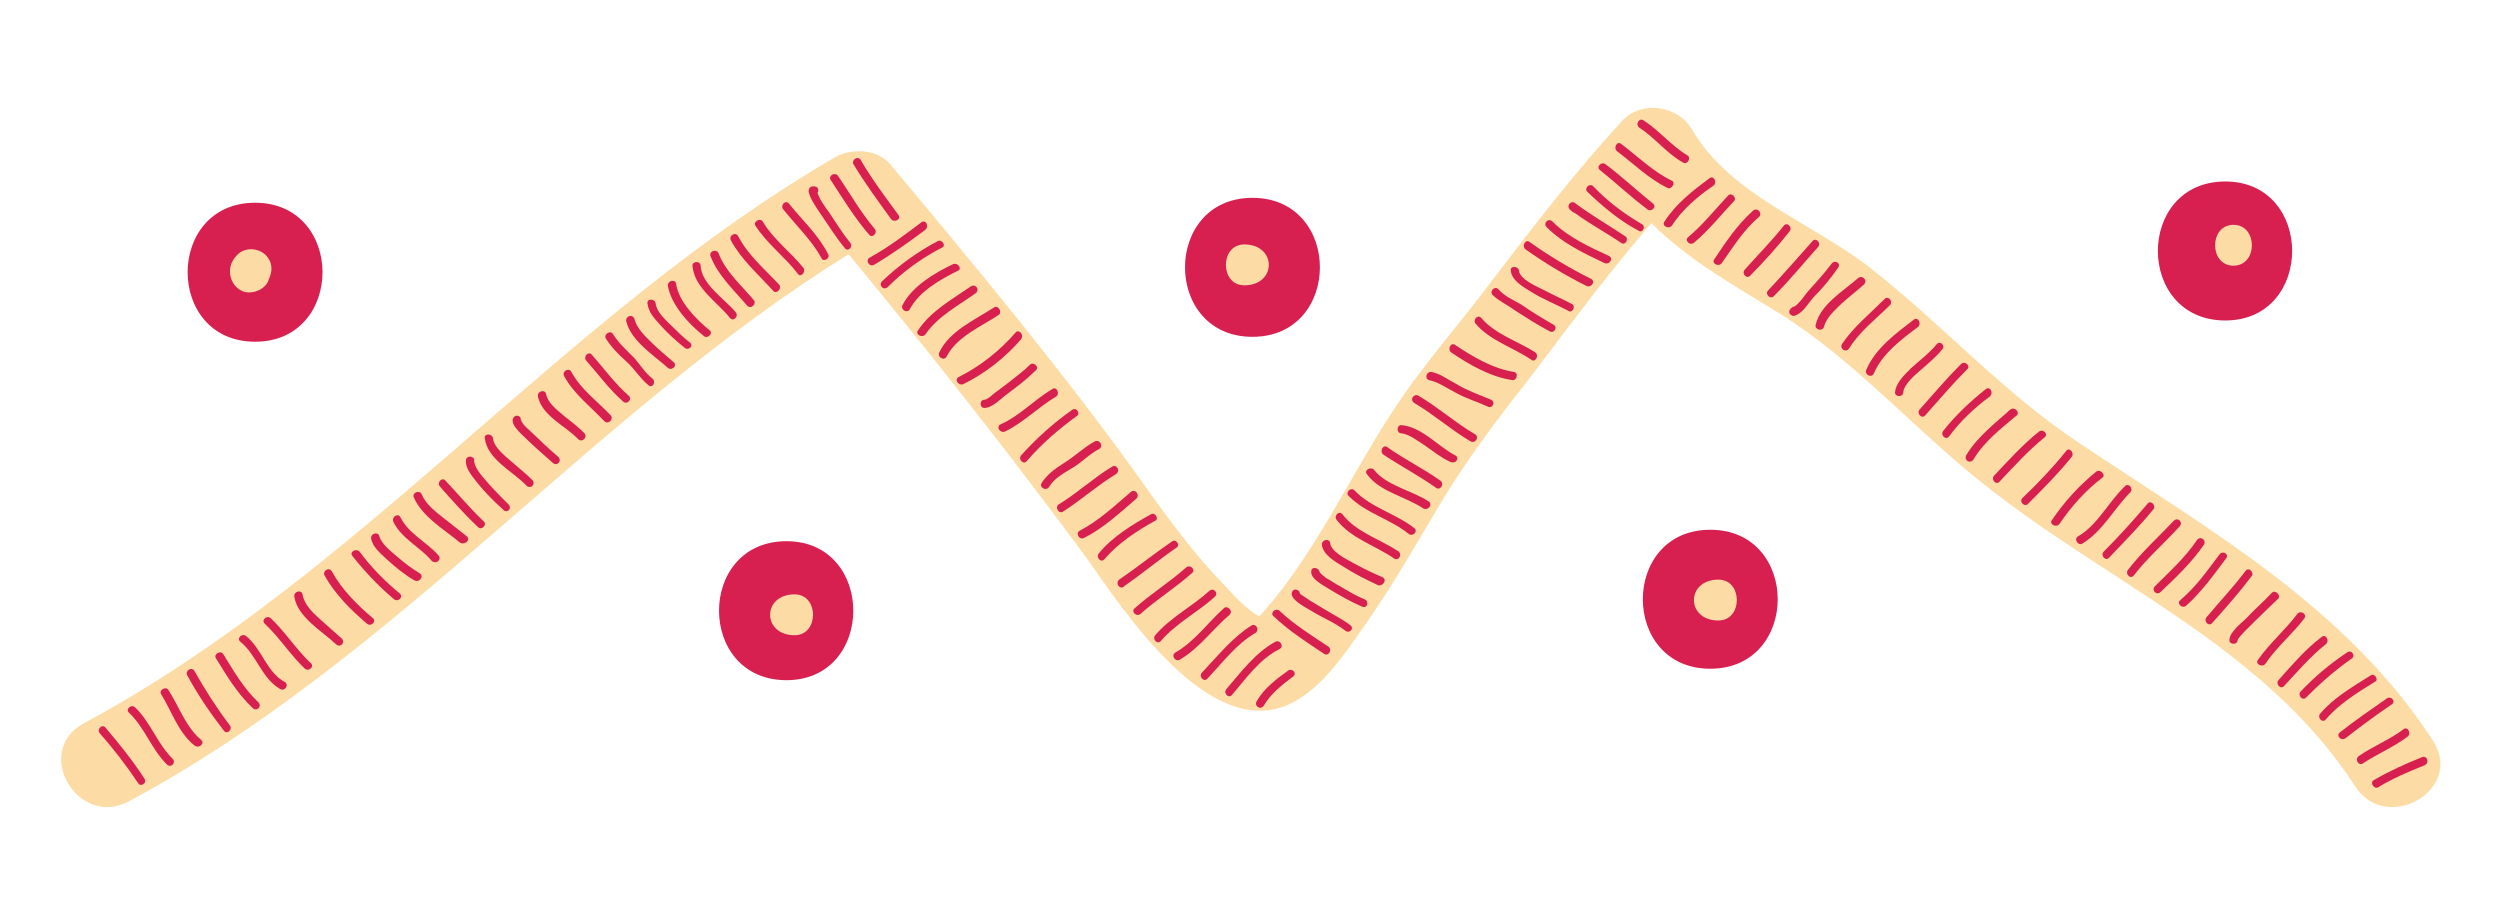
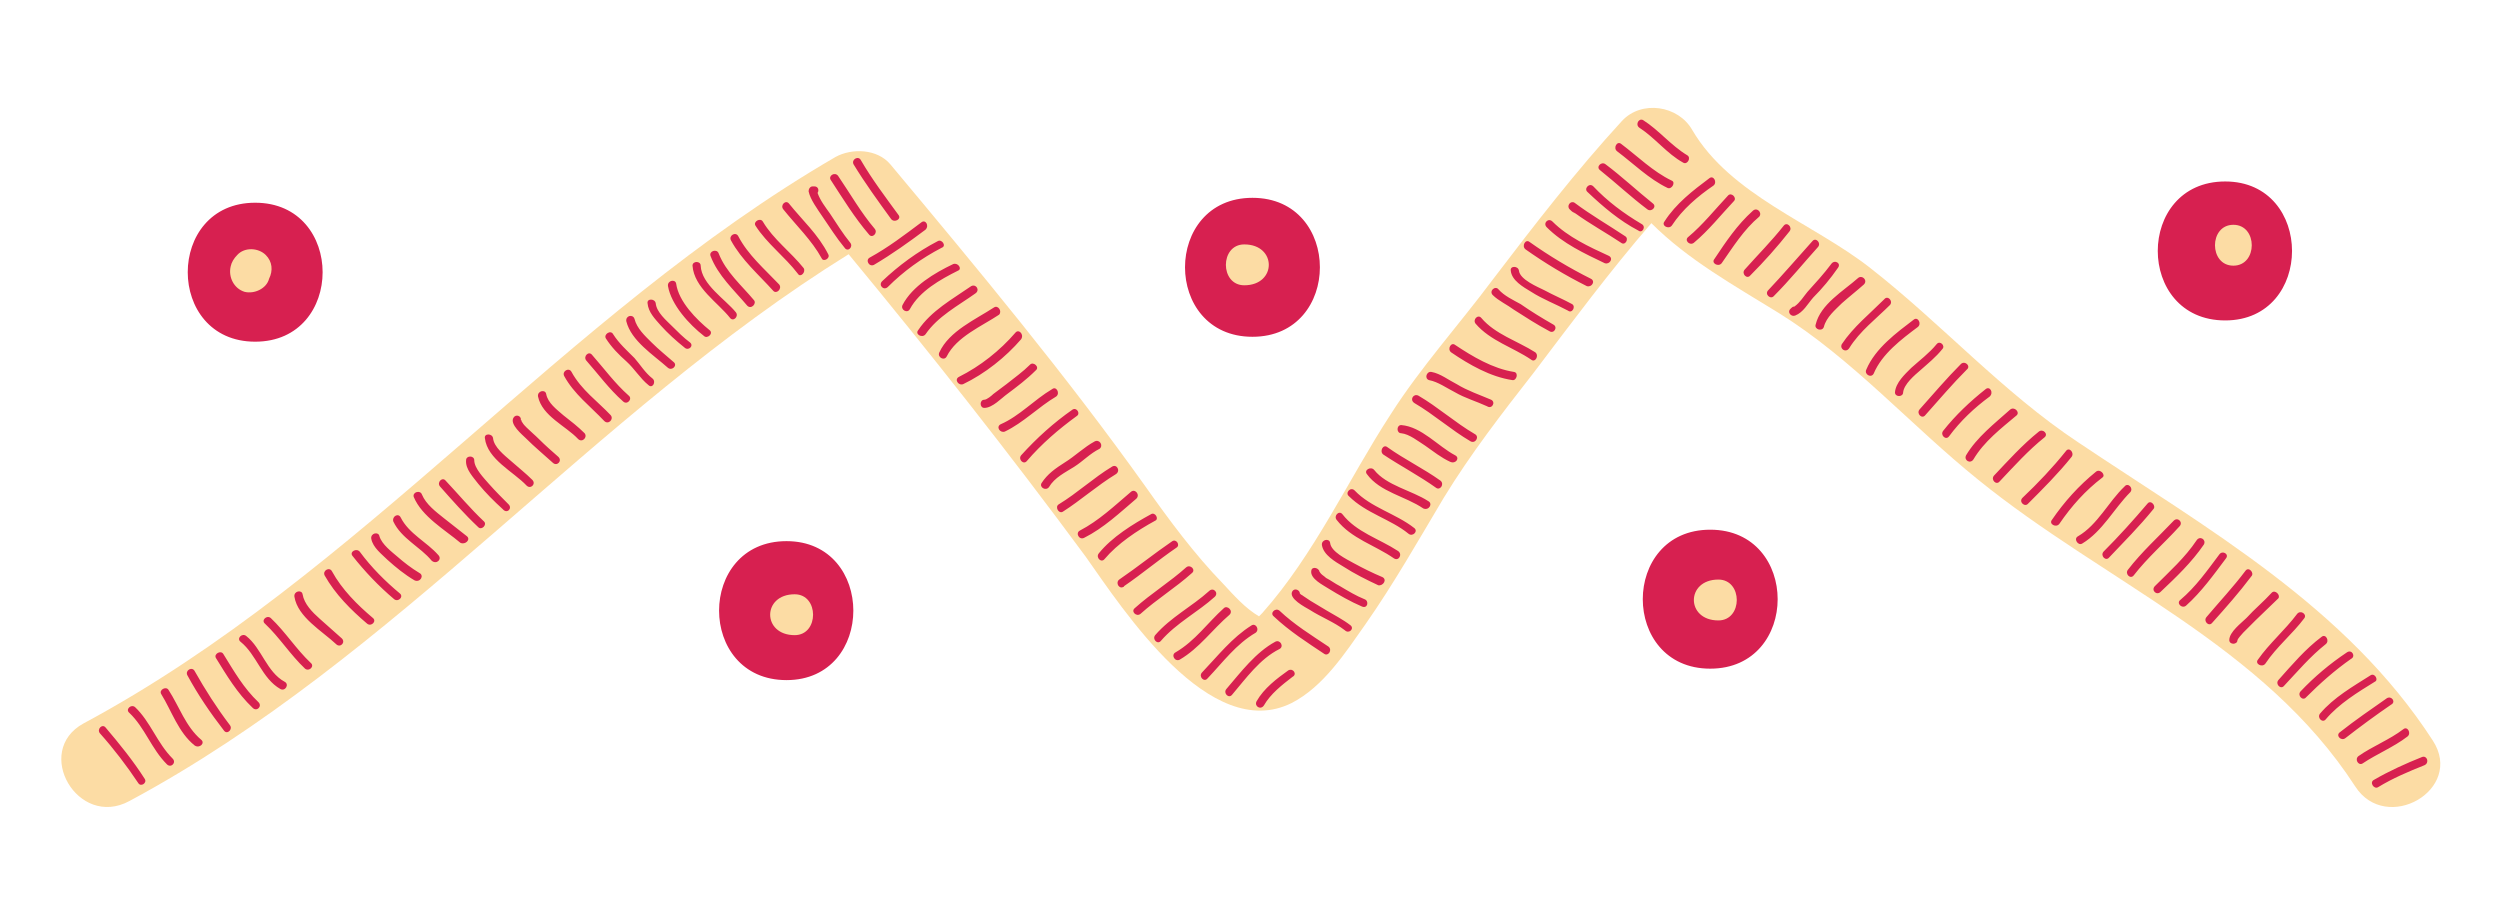
- <svg xmlns="http://www.w3.org/2000/svg" id="Layer_1" viewBox="-152 341 305.8 112">
+ <svg xmlns="http://www.w3.org/2000/svg" id="Layer_1" width="305.834" height="112" viewBox="-152 341 305.8 112">
  <style>.beast-nose-16-st-0{fill:#fcdca4}.beast-nose-16-st-1{fill:#d72050}</style>
  <path class="beast-nose-16-st-0" d="M145.6 431.6c-10.6-16.4-27.6-25.9-43.4-36.5-9.2-6.1-16.7-14.5-25.4-21.3-7-5.5-17.1-8.9-21.8-16.9-1.7-3-6.2-3.7-8.6-1.1-5.6 6.1-10.7 12.7-15.8 19.4-4.1 5.5-8.8 10.7-12.5 16.5-5.2 8-9.3 17.1-15.7 24.3l-.4.4c-1.7-1-3.1-2.6-4.4-4-3.5-3.6-6.6-7.8-9.5-11.9-9.7-13.6-20.5-26.6-31.2-39.4-1.6-1.9-4.7-2-6.7-.9-33.4 19.4-57.9 51-92 69.3-6.2 3.4-.7 12.9 5.6 9.5 32.8-17.6 56.6-47.4 88-66.9 10 12.1 19.7 24.4 29 37C-14.6 415.6-4 432 6 427c3.9-2 6.6-6.2 9-9.6 3.5-5 6.5-10.3 9.6-15.5 3.3-5.4 7.1-10.3 11-15.3 4.7-6.2 9.3-12.4 14.4-18.3 4.5 4.5 10.1 7.6 15.6 11 9 5.6 16.2 13.8 24.4 20.4 15.4 12.5 34.9 20.2 46.1 37.5 3.8 5.9 13.4.4 9.5-5.6z" />
  <path class="beast-nose-16-st-1" d="M-55.8 407.2c-11 0-11 17 0 17 10.9 0 10.9-17 0-17zM57.2 405.8c-11 0-11 17 0 17s11-17 0-17zM1.2 365.2c-11 0-11 17 0 17s11-17 0-17zM-120.8 365.8c-11 0-11 17 0 17s11-17 0-17zM120.2 363.2c-11 0-11 17 0 17 10.9 0 10.9-17 0-17zM-134.3 436.3c-1.4-2.2-3.1-4.3-4.8-6.3-.4-.5-1.1.2-.7.7 1.7 1.9 3.3 4 4.7 6.1.3.5 1.1 0 .8-.5zM-130.9 433.8c-1.9-1.9-2.7-4.5-4.6-6.3-.5-.4-1.2.3-.7.7 1.9 1.8 2.7 4.4 4.6 6.3.5.5 1.2-.2.7-.7zM-127.4 431.5c-1.9-1.6-2.7-4.1-4-6.1-.3-.5-1.2 0-.9.5 1.3 2.1 2.1 4.7 4.1 6.3.6.4 1.3-.3.8-.7zM-123.9 429.7c-1.6-2.1-3-4.3-4.3-6.6-.3-.6-1.2-.1-.9.5 1.3 2.4 2.8 4.6 4.5 6.8.4.5 1.1-.2.7-.7zM-120.4 426.9c-1.8-1.7-3-3.8-4.3-5.9-.3-.5-1.2 0-.9.5 1.3 2.1 2.6 4.3 4.5 6.1.5.5 1.2-.2.7-.7zM-117.2 424.4c-2.2-1.2-2.8-4.1-4.7-5.6-.5-.4-1.2.3-.7.7 2 1.6 2.6 4.5 4.9 5.8.6.3 1.1-.6.5-.9zM-114 422.1c-1.8-1.7-3.1-3.8-4.9-5.5-.5-.4-1.2.3-.7.7 1.8 1.7 3.1 3.8 4.9 5.5.5.4 1.2-.3.7-.7zM-110.2 419.1l-2.7-2.4c-.9-.8-1.9-1.8-2.1-3-.1-.6-1.1-.4-1 .3.4 2.5 3.4 4.2 5.1 5.8.5.5 1.2-.2.7-.7zM-106.4 416.6c-1.9-1.6-3.8-3.5-5-5.7-.3-.6-1.2-.1-.9.5 1.3 2.3 3.2 4.2 5.2 5.9.5.4 1.2-.3.7-.7zM-103.1 413.6c-1.8-1.5-3.5-3.2-4.9-5.1-.4-.5-1.3 0-.9.5 1.5 1.9 3.2 3.7 5.1 5.3.5.4 1.2-.3.7-.7zM-100.7 411.1c-1-.6-1.9-1.3-2.7-2-.7-.6-1.9-1.5-2.2-2.5-.1-.6-1.1-.4-1 .3.2 1.1 1.3 1.9 2 2.6 1 .9 2.1 1.8 3.3 2.5.7.3 1.2-.6.6-.9zM-98.4 408.9c-1.4-1.6-3.6-2.6-4.6-4.6-.3-.6-1.1-.1-.9.5 1 2.1 3.3 3.1 4.7 4.8.6.5 1.3-.2.8-.7zM-94.9 406.6c-.9-.7-1.9-1.5-2.8-2.2-1-.8-2.2-1.7-2.7-2.9-.2-.6-1.2-.3-1 .3 1 2.4 3.8 4 5.7 5.6.6.3 1.3-.4.8-.8zM-92.8 404.8c-1.7-1.6-3.1-3.3-4.7-5-.4-.5-1.1.2-.7.7 1.5 1.7 3 3.4 4.7 5 .4.4 1.1-.3.7-.7zM-89.8 402.7c-.8-.8-1.6-1.6-2.4-2.5-.6-.7-1.8-1.9-1.8-2.9 0-.6-1-.6-1 0-.1 1.1.9 2.1 1.5 2.9.9 1.1 1.9 2.1 3 3.1.5.6 1.2-.1.7-.6zM-86.9 399.7c-.8-.8-1.7-1.5-2.6-2.3-.8-.7-2.1-1.7-2.2-2.8-.1-.6-1.1-.6-1 0 .3 2.6 3.5 4.1 5.1 5.8.5.5 1.2-.2.7-.7zM-83.7 396.9c-.8-.7-1.6-1.4-2.4-2.2-.5-.5-1-.9-1.5-1.4-.2-.2-.4-.4-.5-.6-.1-.1-.1-.1-.1-.2 0 0 0-.1-.1-.1.1-.5-.6-.8-.9-.3-.5.8 1.1 2.1 1.5 2.5 1.1 1.1 2.2 2 3.3 3 .5.5 1.2-.2.7-.7zM-80.5 394c-.8-.8-1.7-1.5-2.6-2.2-.8-.7-1.9-1.5-2.1-2.6-.1-.6-1.1-.4-1 .3.5 2.4 3.4 3.6 4.9 5.2.5.5 1.2-.2.8-.7zM-77.3 391.8c-1.6-1.7-3.6-3.1-4.8-5.3-.3-.6-1.2-.1-.9.5 1.2 2.2 3.2 3.7 4.9 5.5.5.5 1.2-.2.8-.7zM-75.1 389.4c-1.7-1.5-3-3.3-4.5-5-.4-.5-1.1.2-.7.7 1.5 1.7 2.8 3.5 4.5 5 .5.5 1.2-.3.7-.7zM-72.2 387.3c-.9-.7-1.5-1.7-2.2-2.5-.9-.9-1.9-1.8-2.6-2.9-.3-.6-1.2 0-.9.5.7 1.1 1.6 2 2.5 2.8 1 .9 1.7 2.1 2.7 2.9.5.5 1-.4.5-.8zM-69.6 385.3c-.9-.8-1.8-1.5-2.7-2.4-.8-.8-1.8-1.7-2.1-2.9-.2-.6-1.1-.4-1 .3.6 2.4 3.3 4.1 5.1 5.7.5.4 1.2-.3.7-.7zM-67.6 382.9c-.8-.6-1.5-1.3-2.2-2-.7-.7-1.9-1.7-2-2.8-.1-.6-1.1-.6-1 0 .1 1.1.9 1.9 1.6 2.7.9 1 1.9 1.9 2.9 2.7.5.5 1.2-.2.7-.6zM-65.2 381.4c-1.6-1.3-3.8-3.5-4.1-5.7-.1-.6-1.1-.4-1 .3.4 2.3 2.6 4.7 4.4 6.1.4.4 1.2-.3.7-.7zM-62 379.2c-1.3-1.6-4.2-3.4-4.3-5.7 0-.6-1-.6-1 0 .2 2.7 3.1 4.5 4.6 6.4.4.5 1.1-.2.7-.7zM-59.8 377.7c-1.5-1.8-3.4-3.4-4.3-5.7-.2-.6-1.2-.3-1 .3.9 2.4 2.9 4.2 4.5 6.1.5.5 1.2-.3.8-.7zM-56.7 375.8c-1.8-1.9-3.8-3.6-5-5.9-.3-.6-1.2-.1-.9.5 1.3 2.4 3.4 4.2 5.2 6.2.4.4 1.1-.3.7-.8zM-53.7 373.8c-1.6-2-3.7-3.5-5-5.7-.3-.5-1.2 0-.9.5 1.4 2.2 3.6 3.8 5.2 5.9.3.5 1-.2.7-.7zM-50.7 372.1c-1.2-2.4-3.2-4.2-4.8-6.2-.4-.5-1.1.2-.7.7 1.6 2 3.5 3.8 4.7 6 .2.5 1.1 0 .8-.5zM-48 370.7c-.9-1.1-1.7-2.4-2.5-3.6-.5-.7-1.2-1.6-1.5-2.5.2-.3.1-.8-.4-.8h-.2c-.3 0-.5.3-.5.6.2 1 1.1 2.2 1.7 3.1.9 1.3 1.7 2.6 2.7 3.8.4.6 1.1-.1.7-.6zM-45 369c-1.7-2-3-4.3-4.5-6.5-.4-.5-1.2 0-.9.5 1.5 2.3 2.9 4.6 4.7 6.7.4.5 1.1-.2.7-.7zM-42.1 367.3c-1.6-2.2-3.2-4.3-4.6-6.7-.3-.6-1.2-.1-.9.5 1.4 2.3 3 4.5 4.6 6.7.4.5 1.3 0 .9-.5zM-39.3 368.2c-2 1.5-4.1 3.1-6.3 4.3-.6.3-.1 1.2.5.9 2.2-1.3 4.3-2.8 6.3-4.3.5-.5 0-1.3-.5-.9zM-37.3 370.5c-2.5 1.3-4.8 3-6.8 4.9-.5.5.2 1.2.7.7 1.9-1.9 4.1-3.5 6.6-4.8.6-.2 0-1.1-.5-.8zM-35.4 373.3c-2.3 1.1-5 2.7-6.2 5-.3.6.6 1.1.9.5 1.2-2.2 3.7-3.6 5.9-4.7.5-.2 0-1-.6-.8zM-33.2 376c-2.3 1.6-4.9 3-6.5 5.4-.4.5.5 1 .9.5 1.5-2.2 4-3.5 6.1-5 .6-.4.1-1.2-.5-.9zM-30.4 378.6c-2.3 1.5-5.5 2.9-6.7 5.5-.3.6.6 1.1.9.5 1.2-2.4 4.3-3.7 6.4-5.1.4-.4-.1-1.2-.6-.9zM-27.8 381.7c-1.9 2.2-4.3 4.1-6.9 5.4-.6.3-.1 1.1.5.9 2.7-1.3 5.2-3.3 7.1-5.5.4-.6-.3-1.3-.7-.8zM-26 385.6c-.9.9-1.9 1.6-2.9 2.4-.5.4-1.1.8-1.6 1.2-.2.2-.8.7-1.1.7-.6 0-.6 1 0 1 1 0 2.1-1.2 2.8-1.7 1.2-.9 2.4-1.8 3.5-2.9.5-.4-.3-1.1-.7-.7zM-23.3 388.6c-2.2 1.3-4 3.3-6.3 4.3-.6.3-.1 1.1.5.9 2.3-1.1 4.1-3 6.3-4.3.5-.4 0-1.3-.5-.9zM-20.8 391.1c-2.3 1.6-4.4 3.5-6.3 5.6-.4.5.3 1.2.7.7 1.8-2.1 3.9-3.9 6.1-5.5.5-.3 0-1.1-.5-.8zM-18.1 395c-1.3.7-2.4 1.8-3.7 2.6-1.1.7-2.1 1.4-2.8 2.5-.3.5.5 1 .9.5.7-1.2 2-1.8 3.1-2.5s1.9-1.6 3.1-2.2c.5-.4 0-1.2-.6-.9zM-16 398.1c-2.3 1.4-4.2 3.2-6.5 4.6-.5.3 0 1.2.5.9 2.2-1.4 4.2-3.2 6.5-4.6.6-.4.1-1.3-.5-.9zM-13.7 401.2c-2 1.7-3.9 3.5-6.2 4.7-.6.3-.1 1.2.5.9 2.4-1.2 4.4-3.1 6.4-4.8.5-.5-.2-1.3-.7-.8zM-11.2 403.9c-2.2 1.2-4.8 2.8-6.4 4.8-.4.5.3 1.2.7.7 1.6-1.9 4-3.5 6.2-4.7.5-.2 0-1.1-.5-.8zM-8.6 407.2c-2.2 1.5-4.3 3.2-6.5 4.7-.5.4 0 1.2.5.9 0 0 .1 0 .1-.1 2.2-1.5 4.2-3.2 6.4-4.7.5-.3 0-1.1-.5-.8zM-6.9 410.4c-2 1.8-4.3 3.2-6.3 5-.5.4.2 1.1.7.7 2-1.8 4.3-3.2 6.3-5 .5-.4-.2-1.1-.7-.7zM-4.1 413.3c-2.1 1.9-4.7 3.2-6.6 5.4-.4.5.3 1.2.7.7 1.9-2.2 4.5-3.5 6.6-5.4.5-.5-.2-1.2-.7-.7zM-2.3 415.4c-2 1.8-3.5 4-5.9 5.4-.6.3-.1 1.2.5.9 2.4-1.4 4-3.7 6.1-5.5.5-.5-.3-1.2-.7-.8zM1.1 417.5c-2.4 1.5-4.1 3.7-6.1 5.8-.4.5.3 1.2.7.7 1.9-2 3.5-4.2 5.9-5.6.5-.4 0-1.2-.5-.9zM4 419.5c-2.4 1.3-4.2 3.7-6 5.8-.4.5.3 1.2.7.7 1.7-2 3.4-4.4 5.8-5.6.6-.3.1-1.2-.5-.9zM5.6 423c-1.4 1-3 2.2-3.9 3.8-.3.6.5 1.1.9.5.8-1.4 2.2-2.5 3.5-3.5.6-.3.1-1.1-.5-.8zM10.5 420.1c-2.1-1.4-4.2-2.7-6-4.4-.5-.4-1.2.3-.7.7 1.9 1.8 4.1 3.2 6.2 4.6.5.3 1-.5.5-.9zM13.2 417.5c-.9-.7-1.9-1.2-2.9-1.8-.7-.4-1.3-.8-2-1.2l-.9-.6c-.1-.1-.2-.1-.3-.2l-.1-.1c0-.4-.6-.7-.9-.3-.6.9 1.6 2 2.1 2.3 1.4.9 3 1.5 4.3 2.5.5.5 1.2-.2.7-.6zM14.9 414.3c-1-.4-2-1-3-1.6-.6-.3-1.1-.7-1.7-1-.2-.2-.4-.3-.6-.5-.2-.2-.2-.4-.2-.1.1-.6-.9-.9-1-.3-.2 1 1.5 1.8 2.1 2.2 1.3.8 2.7 1.6 4.1 2.2.7.3.9-.7.3-.9zM17.1 411.6c-1.2-.5-2.4-1.1-3.5-1.7-.9-.5-2.8-1.4-2.9-2.5-.1-.6-1.1-.4-1 .3.2 1.2 1.6 2 2.6 2.6 1.4.9 2.8 1.6 4.3 2.3.6.1 1.1-.7.5-1zM19 408.4c-2.3-1.5-5.1-2.3-6.8-4.5-.4-.5-1.1.2-.7.7 1.8 2.3 4.7 3.1 7 4.7.6.4 1.1-.5.5-.9zM21 405.6c-2.3-1.8-5.3-2.5-7.3-4.6-.5-.5-1.2.3-.7.7 2.1 2.1 5.1 2.8 7.3 4.6.5.4 1.2-.3.7-.7zM22.7 402.3c-2-1.3-5.1-1.9-6.6-3.8-.4-.5-1.3 0-.9.5 1.6 2.2 4.7 2.7 6.9 4.2.7.3 1.2-.6.6-.9zM24.2 399.8c-2.1-1.5-4.4-2.6-6.5-4.1-.5-.4-1 .5-.5.9 2.1 1.4 4.4 2.6 6.5 4.1.5.3 1-.5.5-.9zM26 396.7c-2.1-1.1-4.1-3.5-6.6-3.7-.6 0-.6 1 0 1 1 .1 2.1 1 2.9 1.5 1 .7 2 1.5 3.1 2 .7.3 1.2-.5.6-.8zM28.4 394.1c-2.4-1.4-4.5-3.3-6.9-4.7-.6-.3-1.1.5-.5.9 2.4 1.4 4.5 3.3 6.9 4.7.6.3 1.1-.6.5-.9zM30.4 389.9c-1.4-.6-2.9-1.1-4.2-1.9-1-.5-2-1.3-3.1-1.5-.6-.1-.9.8-.3 1 1.1.2 2.2 1 3.2 1.5 1.2.7 2.6 1.1 3.9 1.7.6.4 1.1-.5.5-.8zM33.2 386.5c-2.6-.4-5.1-1.9-7.2-3.3-.5-.4-1 .5-.5.9 2.2 1.5 4.8 3 7.5 3.4.5.1.8-.9.2-1zM35.8 384.1c-2.2-1.4-4.9-2.2-6.6-4.2-.4-.5-1.1.2-.7.7 1.8 2.1 4.6 2.9 6.8 4.4.5.4 1-.5.5-.9zM38 380.7c-1.4-.8-2.7-1.6-4-2.5-.9-.5-2-1-2.7-1.8-.4-.5-1.2.2-.7.7.7.7 1.8 1.2 2.6 1.8 1.4.9 2.8 1.8 4.3 2.6.6.4 1.1-.5.5-.8zM40.3 378.2c-1.1-.6-2.3-1.1-3.4-1.7-.8-.4-3-1.3-3.1-2.4-.1-.6-1.1-.6-1 0 .1 1.2 1.5 2 2.5 2.6 1.4.9 3 1.5 4.5 2.3.5.4 1-.5.5-.8zM42.6 375.1c-2.6-1.3-5.1-2.8-7.5-4.5-.5-.4-1 .5-.5.9 2.4 1.7 4.9 3.2 7.5 4.5.6.2 1.1-.6.5-.9zM44.8 372.3c-2.4-1.1-5-2.3-6.9-4.2-.5-.5-1.2.2-.7.7 2 2 4.6 3.2 7.1 4.4.6.2 1.1-.6.5-.9zM46.8 369.9c-2.1-1.4-4.2-2.6-6.2-4.1-.5-.3-1 .4-.6.8.2.2.3.3.5.4.1 0 .1.1.2.1 1.8 1.3 3.8 2.4 5.6 3.6.5.4 1-.5.5-.8zM48.8 368.4c-2.2-1.3-4.2-2.8-5.9-4.6-.5-.5-1.2.3-.7.7 1.9 1.8 3.9 3.5 6.2 4.7.5.4 1-.5.4-.8zM50.2 365.9c-2-1.6-3.8-3.3-5.8-4.8-.5-.4-1.2.3-.7.7 2 1.6 3.8 3.3 5.8 4.8.5.4 1.2-.3.7-.7zM52.5 363.1c-2.3-1.1-4.2-3-6.2-4.5-.5-.4-1 .5-.5.9 2 1.5 3.9 3.4 6.2 4.5.5.2 1-.7.5-.9zM54.4 360c-2-1.2-3.5-3.1-5.4-4.3-.5-.3-1 .5-.5.9 2 1.3 3.4 3.2 5.4 4.3.5.3 1-.6.5-.9zM57.1 362.8c-2 1.5-4.1 3.1-5.5 5.3-.4.5.5 1 .9.5 1.3-2 3.2-3.6 5.1-4.9.5-.4 0-1.3-.5-.9zM59.4 364.9c-1.6 1.7-3.1 3.6-4.9 5.1-.5.4.2 1.1.7.7 1.8-1.5 3.3-3.4 4.9-5.1.4-.4-.3-1.1-.7-.7zM62.4 366.8c-1.9 1.7-3.3 3.8-4.7 5.9-.4.5.5 1 .9.5 1.4-2 2.7-4.1 4.6-5.7.4-.5-.3-1.2-.8-.7zM66.2 368.6c-1.5 1.9-3.2 3.6-4.8 5.4-.4.5.3 1.2.7.7 1.7-1.7 3.3-3.5 4.8-5.4.4-.5-.3-1.2-.7-.7zM69.7 370.5c-1.8 2-3.6 4.1-5.4 6-.5.5.3 1.2.7.7 1.9-1.9 3.6-4 5.4-6 .4-.5-.3-1.2-.7-.7zM72 373.3c-.9 1.2-1.9 2.3-2.9 3.4-.5.6-.9 1.3-1.6 1.8-.2 0-.3.1-.4.2l-.1.1c-.4.4.1 1 .6.8 1-.4 1.5-1.4 2.2-2.2 1.1-1.1 2.1-2.3 3-3.6.5-.6-.4-1.1-.8-.5zM75.3 375c-1.8 1.6-4.6 3.2-5.2 5.7-.2.6.8.9 1 .3.3-1.2 1.4-2.1 2.2-2.9.9-.8 1.8-1.5 2.7-2.3.5-.5-.2-1.2-.7-.8zM78.5 377.6c-1.8 1.8-3.8 3.4-5.2 5.5-.3.6.5 1.1.9.5 1.3-2.1 3.3-3.6 5-5.3.4-.5-.3-1.2-.7-.7zM82.1 380.1c-2.1 1.6-4.7 3.5-5.8 6.1-.3.6.6 1.1.9.5 1-2.4 3.4-4.2 5.4-5.7.5-.4 0-1.3-.5-.9zM84.9 383.1c-.9 1.1-2.1 2-3.1 2.9-.8.8-1.9 1.8-2 3 0 .6 1 .6 1 0 .1-1 1.4-2.1 2.1-2.7.9-.8 1.9-1.6 2.7-2.6.4-.4-.3-1.1-.7-.6zM87.9 385.5c-1.8 1.8-3.4 3.7-5.1 5.6-.4.5.3 1.2.7.7 1.7-1.9 3.3-3.8 5.1-5.6.5-.4-.2-1.1-.7-.7zM90.9 388.6c-1.9 1.5-3.7 3.2-5.2 5.1-.4.5.3 1.2.7.7 1.4-1.9 3.1-3.5 5-4.9.5-.5 0-1.3-.5-.9zM93.9 391.1c-1.9 1.7-4.1 3.4-5.4 5.6-.3.6.5 1.1.9.5 1.3-2.2 3.4-3.8 5.3-5.4.4-.4-.3-1.1-.8-.7zM97.4 393.8c-2 1.6-3.8 3.6-5.5 5.4-.4.5.3 1.2.7.7 1.8-1.9 3.5-3.8 5.5-5.4.5-.4-.2-1.1-.7-.7zM100.7 396.2c-1.6 2-3.4 3.9-5.3 5.7-.5.5.3 1.2.7.7 1.8-1.8 3.7-3.7 5.3-5.7.4-.5-.3-1.3-.7-.7zM104.4 398.7c-2.1 1.7-3.9 3.7-5.4 5.9-.4.5.5 1 .9.5 1.5-2.2 3.2-4.1 5.3-5.7.4-.3-.3-1.1-.8-.7zM107.9 400.5c-2 1.9-3.3 4.7-5.7 6.1-.6.3 0 1.2.5.9 2.5-1.5 3.9-4.3 5.9-6.3.4-.5-.3-1.2-.7-.7zM110.7 402.6c-1.7 2-3.5 4-5.4 5.9-.4.5.3 1.2.7.7 1.8-1.9 3.7-3.8 5.4-5.9.4-.4-.3-1.2-.7-.7zM113.9 404.7c-1.9 2-3.9 3.8-5.6 6-.4.5.3 1.2.7.7 1.7-2.2 3.8-4 5.6-6 .5-.5-.2-1.2-.7-.7zM116.7 407.1c-1.4 2.1-3.3 3.8-5.1 5.6-.5.5.2 1.2.7.7 1.9-1.8 3.8-3.6 5.3-5.8.3-.6-.5-1.1-.9-.5zM119.5 408.8c-1.5 2-2.9 4-4.8 5.6-.5.4.2 1.1.7.7 1.9-1.7 3.4-3.8 4.9-5.8.4-.5-.4-1-.8-.5zM122.7 410.8c-1.5 2-3.2 3.8-4.8 5.7-.4.5.3 1.2.7.7 1.7-1.9 3.3-3.7 4.8-5.7.4-.4-.3-1.2-.7-.7zM125.9 413.5c-1 1.1-2.1 2-3.1 3.1-.6.6-2.1 1.7-2.1 2.7 0 .6 1 .6 1 0 0-.1.5-.7.7-.9l1.5-1.5c.9-.9 1.9-1.8 2.8-2.7.3-.4-.4-1.1-.8-.7zM129 416.1c-1.5 2-3.4 3.6-4.8 5.6-.4.5.5 1 .9.5 1.4-2.1 3.3-3.6 4.8-5.6.3-.5-.5-1-.9-.5zM132 418.9c-2 1.5-3.6 3.4-5.3 5.3-.4.5.3 1.2.7.7 1.6-1.7 3.2-3.6 5.1-5.1.5-.4 0-1.3-.5-.9zM135.1 420.8c-2.1 1.4-4 3-5.7 4.8-.4.5.3 1.2.7.7 1.7-1.7 3.5-3.3 5.5-4.7.6-.3.1-1.2-.5-.8zM138 423.6c-2.2 1.4-4.5 2.7-6.2 4.7-.4.5.3 1.2.7.7 1.6-1.9 3.9-3.3 6-4.6.5-.2 0-1.1-.5-.8zM140 426.4c-2 1.4-3.9 2.7-5.8 4.2-.5.4.2 1.1.7.7 1.8-1.4 3.7-2.8 5.6-4.1.6-.3.1-1.1-.5-.8zM142 430.2c-1.7 1.3-3.8 2.1-5.5 3.3-.5.4 0 1.2.5.9 1.8-1.2 3.8-2 5.5-3.3.5-.4 0-1.3-.5-.9zM144.3 433.6c-2 .8-4 1.7-5.9 2.8-.6.3 0 1.2.5.9 1.8-1.1 3.7-1.9 5.7-2.7.6-.3.3-1.2-.3-1z" />
  <path class="beast-nose-16-st-0" d="M-119.5 372.2c-.9-.9-2.6-1-3.5 0-.4.4-.7.9-.8 1.4-.3 1.3.4 2.7 1.7 3.1 1.2.3 2.7-.4 3-1.6.5-1 .4-2.1-.4-2.9zM-54.8 413.7c-4 0-4 5 0 5 3 0 3-5 0-5zM.2 370.9c-3 0-3 5 0 5 4 0 4-5 0-5zM58.2 411.9c-4 0-4 5 0 5 3 0 3-5 0-5zM121.2 368.5c-3 0-3 5 0 5s3-5 0-5z" />
</svg>
